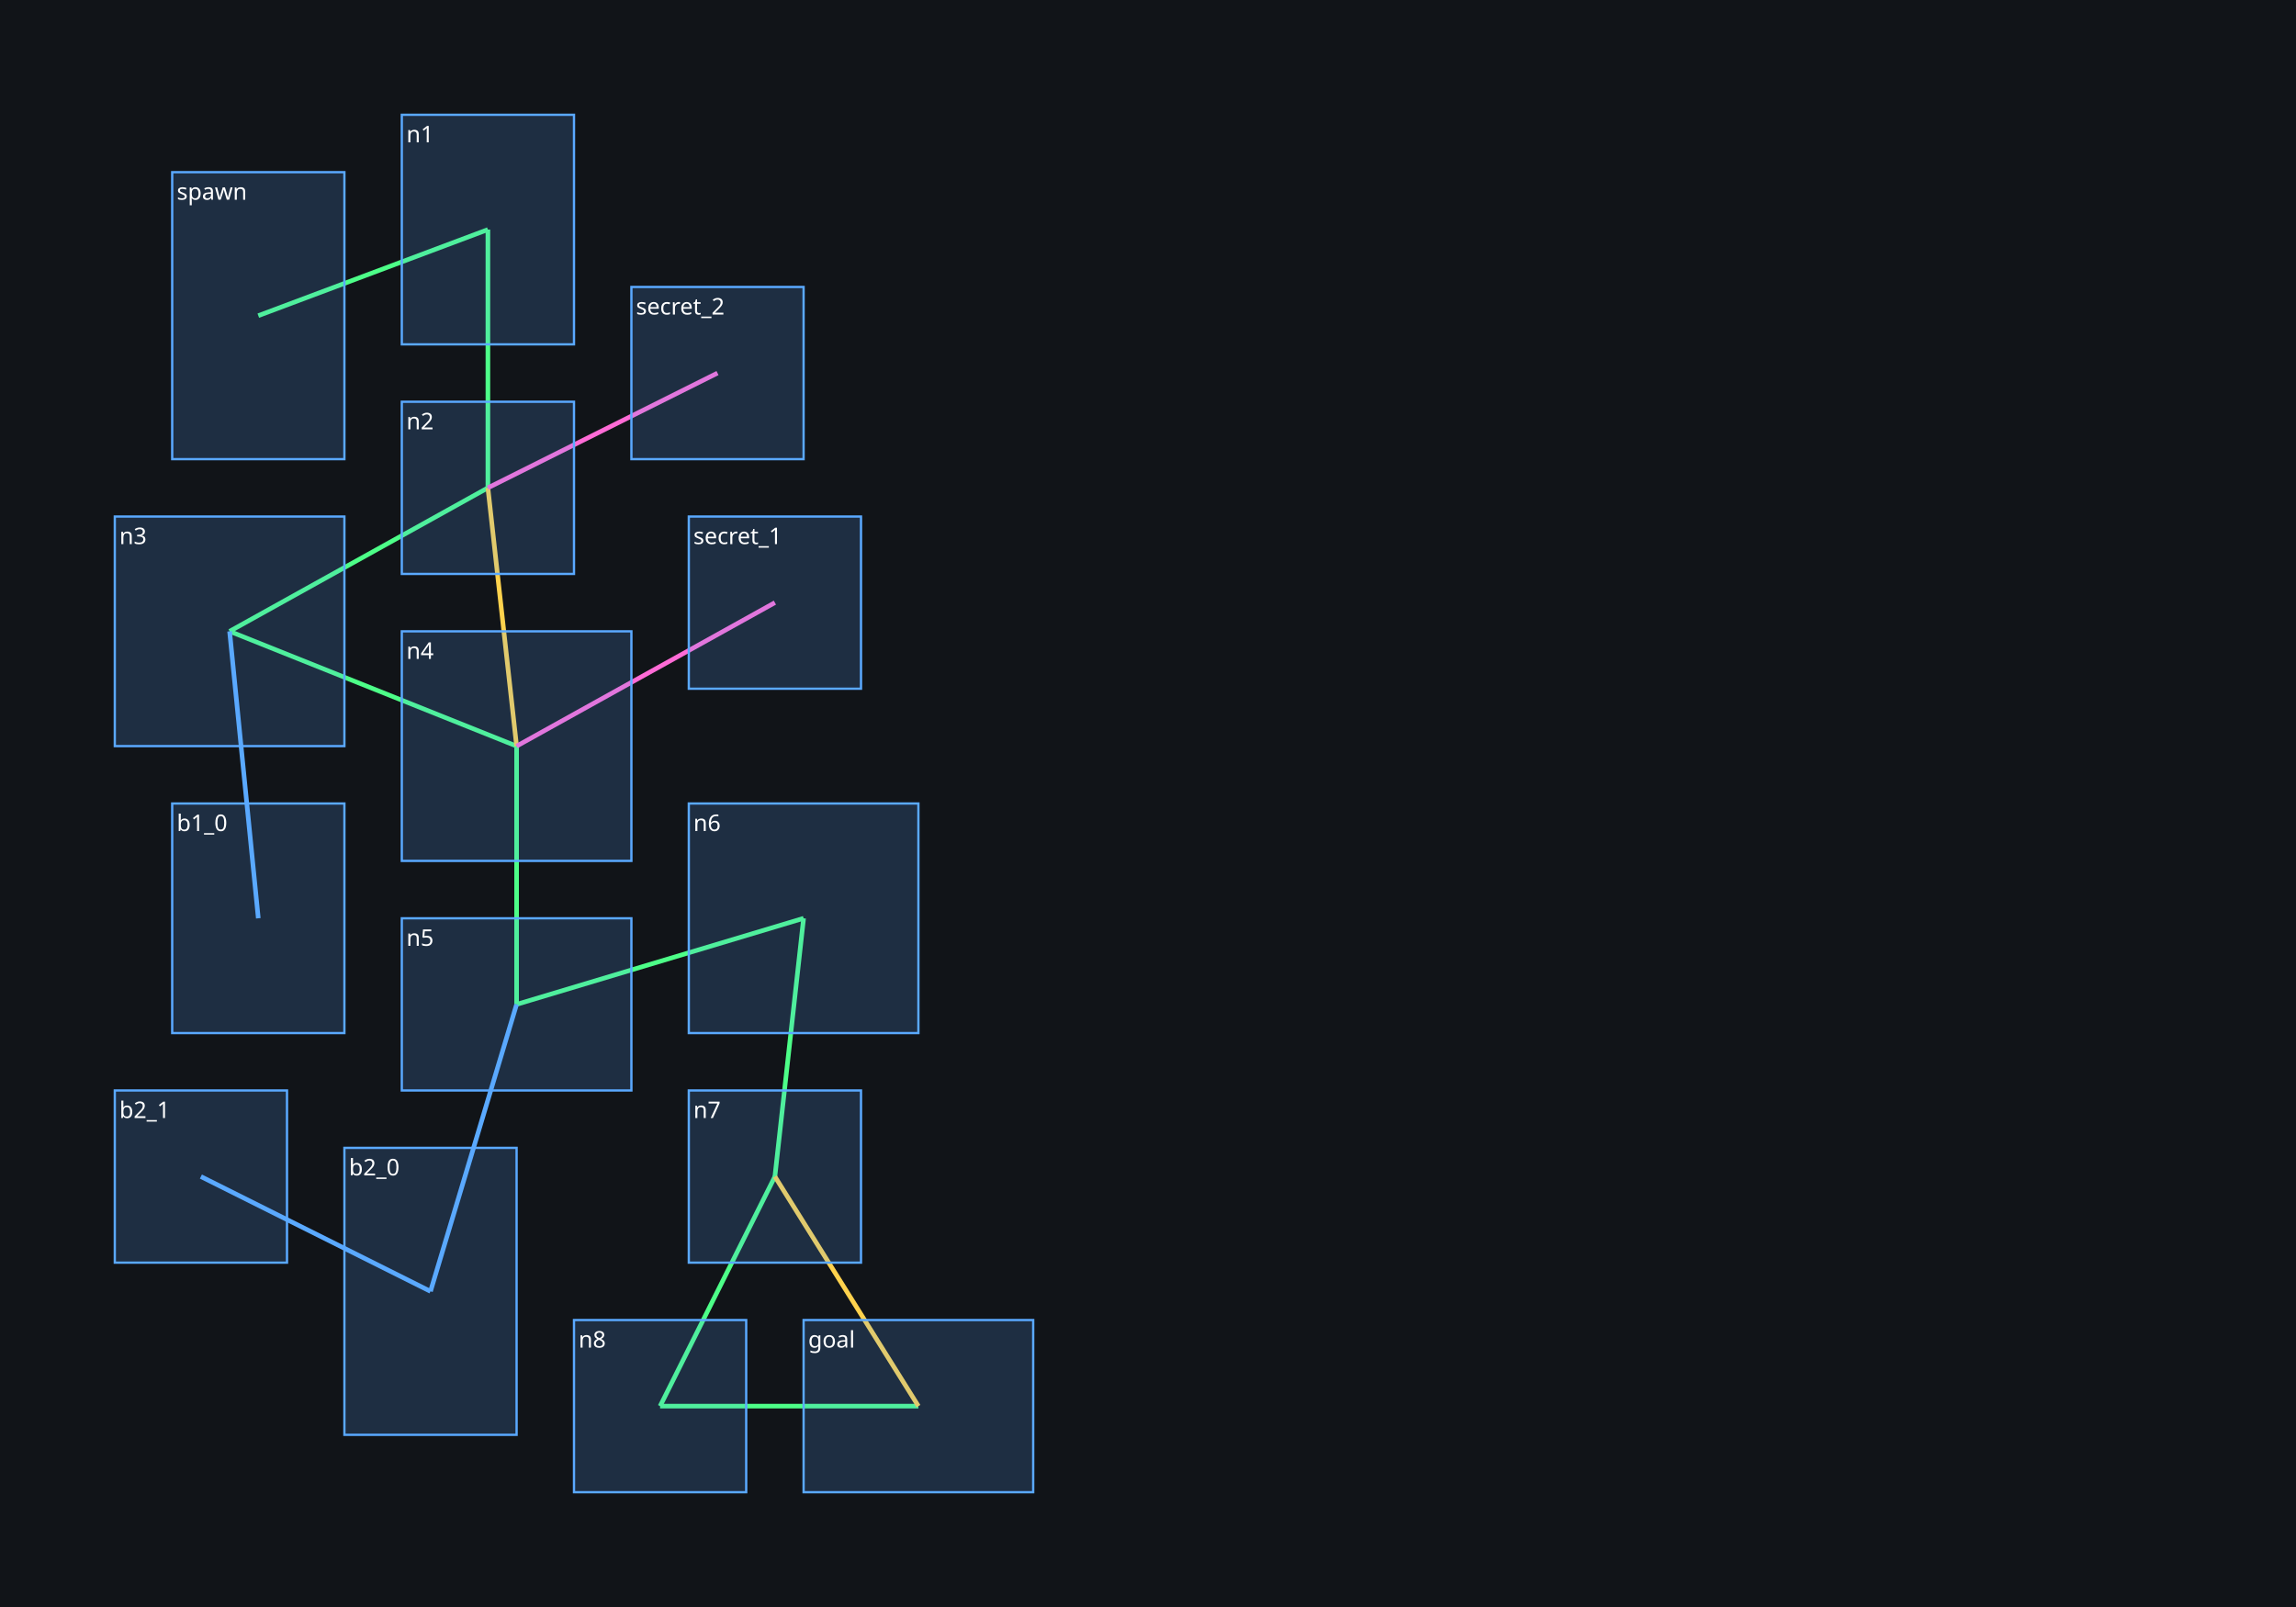
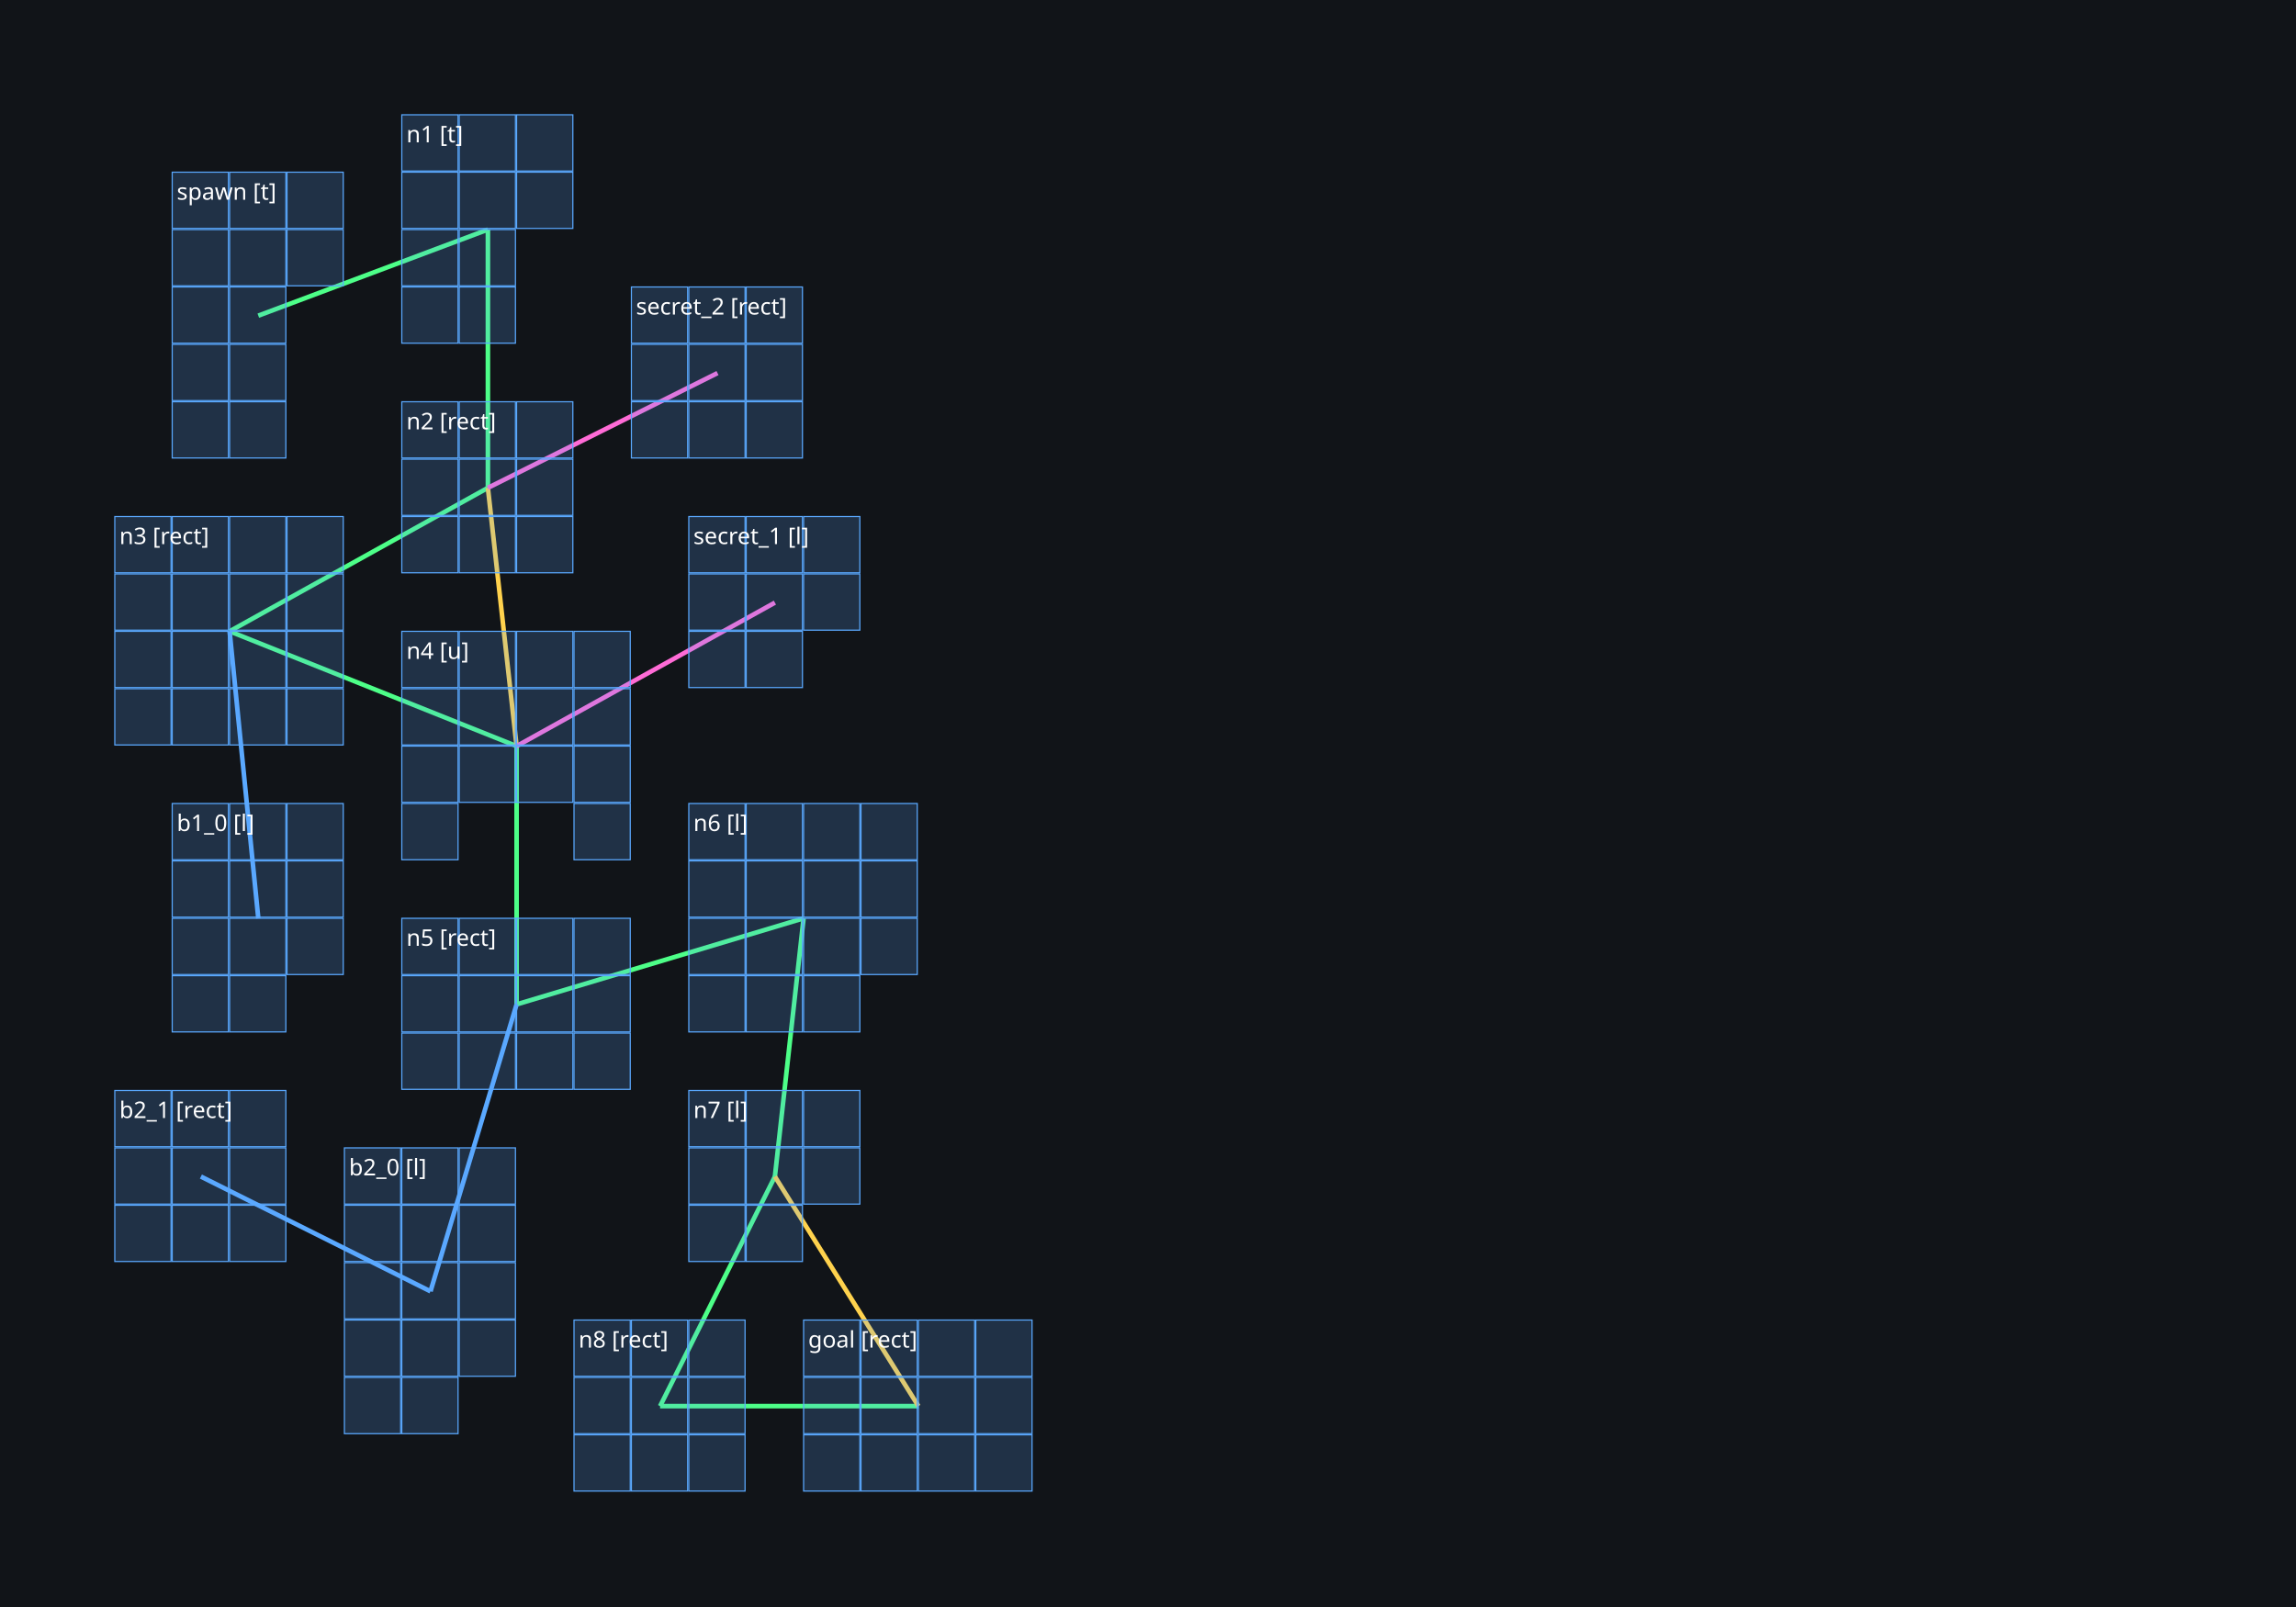
<svg xmlns="http://www.w3.org/2000/svg" width="1000" height="700" viewBox="0 0 1000 700">
  <rect width="100%" height="100%" fill="#111418" />
  <line x1="112.5" y1="137.5" x2="212.5" y2="100.0" stroke="#4dff88" stroke-width="2" />
  <line x1="212.5" y1="100.0" x2="212.5" y2="212.5" stroke="#4dff88" stroke-width="2" />
  <line x1="212.5" y1="212.5" x2="100.0" y2="275.0" stroke="#4dff88" stroke-width="2" />
  <line x1="100.0" y1="275.0" x2="225.0" y2="325.0" stroke="#4dff88" stroke-width="2" />
  <line x1="225.0" y1="325.0" x2="225.0" y2="437.5" stroke="#4dff88" stroke-width="2" />
  <line x1="225.0" y1="437.5" x2="350.0" y2="400.0" stroke="#4dff88" stroke-width="2" />
  <line x1="350.0" y1="400.0" x2="337.5" y2="512.5" stroke="#4dff88" stroke-width="2" />
  <line x1="337.5" y1="512.5" x2="287.5" y2="612.5" stroke="#4dff88" stroke-width="2" />
  <line x1="287.5" y1="612.5" x2="400.0" y2="612.5" stroke="#4dff88" stroke-width="2" />
  <line x1="100.0" y1="275.0" x2="112.5" y2="400.0" stroke="#5aa9ff" stroke-width="2" />
  <line x1="225.0" y1="437.5" x2="187.5" y2="562.5" stroke="#5aa9ff" stroke-width="2" />
  <line x1="187.5" y1="562.5" x2="87.5" y2="512.5" stroke="#5aa9ff" stroke-width="2" />
  <line x1="337.5" y1="512.5" x2="400.0" y2="612.5" stroke="#ffd24d" stroke-width="2" />
  <line x1="212.5" y1="212.5" x2="225.0" y2="325.0" stroke="#ffd24d" stroke-width="2" />
  <line x1="225.0" y1="325.0" x2="337.5" y2="262.5" stroke="#ff6bd6" stroke-width="2" />
  <line x1="212.5" y1="212.5" x2="312.5" y2="162.5" stroke="#ff6bd6" stroke-width="2" />
-   <rect x="75.0" y="75.0" width="75.0" height="125.0" fill="#5aa9ff" fill-opacity="0.18" stroke="#5aa9ff" />
-   <text x="77.0" y="87.0" fill="#fff" font-family="sans-serif" font-size="10">spawn</text>
-   <rect x="175.0" y="50.0" width="75.0" height="100.0" fill="#5aa9ff" fill-opacity="0.18" stroke="#5aa9ff" />
-   <text x="177.0" y="62.0" fill="#fff" font-family="sans-serif" font-size="10">n1</text>
-   <rect x="175.0" y="175.0" width="75.0" height="75.0" fill="#5aa9ff" fill-opacity="0.18" stroke="#5aa9ff" />
-   <text x="177.0" y="187.0" fill="#fff" font-family="sans-serif" font-size="10">n2</text>
-   <rect x="50.0" y="225.0" width="100.0" height="100.0" fill="#5aa9ff" fill-opacity="0.18" stroke="#5aa9ff" />
-   <text x="52.0" y="237.0" fill="#fff" font-family="sans-serif" font-size="10">n3</text>
-   <rect x="175.0" y="275.0" width="100.0" height="100.0" fill="#5aa9ff" fill-opacity="0.18" stroke="#5aa9ff" />
-   <text x="177.0" y="287.0" fill="#fff" font-family="sans-serif" font-size="10">n4</text>
-   <rect x="275.0" y="125.0" width="75.0" height="75.0" fill="#5aa9ff" fill-opacity="0.18" stroke="#5aa9ff" />
-   <text x="277.0" y="137.0" fill="#fff" font-family="sans-serif" font-size="10">secret_2</text>
-   <rect x="75.0" y="350.0" width="75.0" height="100.0" fill="#5aa9ff" fill-opacity="0.18" stroke="#5aa9ff" />
-   <text x="77.0" y="362.0" fill="#fff" font-family="sans-serif" font-size="10">b1_0</text>
-   <rect x="175.0" y="400.0" width="100.0" height="75.0" fill="#5aa9ff" fill-opacity="0.18" stroke="#5aa9ff" />
-   <text x="177.0" y="412.0" fill="#fff" font-family="sans-serif" font-size="10">n5</text>
-   <rect x="300.0" y="225.0" width="75.0" height="75.0" fill="#5aa9ff" fill-opacity="0.18" stroke="#5aa9ff" />
-   <text x="302.0" y="237.0" fill="#fff" font-family="sans-serif" font-size="10">secret_1</text>
-   <rect x="300.0" y="350.0" width="100.0" height="100.0" fill="#5aa9ff" fill-opacity="0.18" stroke="#5aa9ff" />
-   <text x="302.0" y="362.0" fill="#fff" font-family="sans-serif" font-size="10">n6</text>
-   <rect x="150.0" y="500.0" width="75.0" height="125.0" fill="#5aa9ff" fill-opacity="0.18" stroke="#5aa9ff" />
-   <text x="152.0" y="512.0" fill="#fff" font-family="sans-serif" font-size="10">b2_0</text>
-   <rect x="300.0" y="475.0" width="75.0" height="75.0" fill="#5aa9ff" fill-opacity="0.18" stroke="#5aa9ff" />
-   <text x="302.0" y="487.0" fill="#fff" font-family="sans-serif" font-size="10">n7</text>
-   <rect x="50.0" y="475.0" width="75.0" height="75.0" fill="#5aa9ff" fill-opacity="0.18" stroke="#5aa9ff" />
-   <text x="52.0" y="487.0" fill="#fff" font-family="sans-serif" font-size="10">b2_1</text>
-   <rect x="250.0" y="575.0" width="75.0" height="75.0" fill="#5aa9ff" fill-opacity="0.18" stroke="#5aa9ff" />
-   <text x="252.0" y="587.0" fill="#fff" font-family="sans-serif" font-size="10">n8</text>
-   <rect x="350.0" y="575.0" width="100.0" height="75.0" fill="#5aa9ff" fill-opacity="0.18" stroke="#5aa9ff" />
-   <text x="352.0" y="587.0" fill="#fff" font-family="sans-serif" font-size="10">goal</text>
+   <rect x="75.0" y="75.0" width="24.5" height="24.5" fill="#5aa9ff" fill-opacity="0.20" stroke="#5aa9ff" stroke-width="0.5" />
+   <rect x="75.0" y="100.0" width="24.5" height="24.5" fill="#5aa9ff" fill-opacity="0.20" stroke="#5aa9ff" stroke-width="0.5" />
+   <rect x="75.0" y="125.0" width="24.5" height="24.5" fill="#5aa9ff" fill-opacity="0.20" stroke="#5aa9ff" stroke-width="0.5" />
+   <rect x="75.0" y="150.0" width="24.5" height="24.5" fill="#5aa9ff" fill-opacity="0.20" stroke="#5aa9ff" stroke-width="0.5" />
+   <rect x="75.0" y="175.0" width="24.5" height="24.5" fill="#5aa9ff" fill-opacity="0.20" stroke="#5aa9ff" stroke-width="0.5" />
+   <rect x="100.0" y="75.0" width="24.5" height="24.5" fill="#5aa9ff" fill-opacity="0.20" stroke="#5aa9ff" stroke-width="0.5" />
+   <rect x="100.0" y="100.0" width="24.5" height="24.5" fill="#5aa9ff" fill-opacity="0.20" stroke="#5aa9ff" stroke-width="0.5" />
+   <rect x="100.0" y="125.0" width="24.5" height="24.5" fill="#5aa9ff" fill-opacity="0.20" stroke="#5aa9ff" stroke-width="0.5" />
+   <rect x="100.0" y="150.0" width="24.5" height="24.5" fill="#5aa9ff" fill-opacity="0.20" stroke="#5aa9ff" stroke-width="0.5" />
+   <rect x="100.0" y="175.0" width="24.5" height="24.5" fill="#5aa9ff" fill-opacity="0.20" stroke="#5aa9ff" stroke-width="0.5" />
+   <rect x="125.0" y="75.0" width="24.5" height="24.5" fill="#5aa9ff" fill-opacity="0.20" stroke="#5aa9ff" stroke-width="0.5" />
+   <rect x="125.0" y="100.0" width="24.5" height="24.5" fill="#5aa9ff" fill-opacity="0.20" stroke="#5aa9ff" stroke-width="0.5" />
+   <text x="77.0" y="87.0" fill="#fff" font-family="sans-serif" font-size="10">spawn [t]</text>
+   <rect x="175.0" y="50.0" width="24.5" height="24.5" fill="#5aa9ff" fill-opacity="0.20" stroke="#5aa9ff" stroke-width="0.5" />
+   <rect x="175.0" y="75.0" width="24.5" height="24.5" fill="#5aa9ff" fill-opacity="0.20" stroke="#5aa9ff" stroke-width="0.5" />
+   <rect x="175.0" y="100.0" width="24.5" height="24.5" fill="#5aa9ff" fill-opacity="0.20" stroke="#5aa9ff" stroke-width="0.5" />
+   <rect x="175.0" y="125.0" width="24.5" height="24.5" fill="#5aa9ff" fill-opacity="0.20" stroke="#5aa9ff" stroke-width="0.5" />
+   <rect x="200.0" y="50.0" width="24.5" height="24.5" fill="#5aa9ff" fill-opacity="0.20" stroke="#5aa9ff" stroke-width="0.5" />
+   <rect x="200.0" y="75.0" width="24.5" height="24.5" fill="#5aa9ff" fill-opacity="0.20" stroke="#5aa9ff" stroke-width="0.5" />
+   <rect x="200.0" y="100.0" width="24.5" height="24.5" fill="#5aa9ff" fill-opacity="0.20" stroke="#5aa9ff" stroke-width="0.5" />
+   <rect x="200.0" y="125.0" width="24.5" height="24.5" fill="#5aa9ff" fill-opacity="0.20" stroke="#5aa9ff" stroke-width="0.5" />
+   <rect x="225.0" y="50.0" width="24.5" height="24.5" fill="#5aa9ff" fill-opacity="0.20" stroke="#5aa9ff" stroke-width="0.5" />
+   <rect x="225.0" y="75.0" width="24.5" height="24.5" fill="#5aa9ff" fill-opacity="0.20" stroke="#5aa9ff" stroke-width="0.5" />
+   <text x="177.0" y="62.0" fill="#fff" font-family="sans-serif" font-size="10">n1 [t]</text>
+   <rect x="175.0" y="175.0" width="24.5" height="24.5" fill="#5aa9ff" fill-opacity="0.20" stroke="#5aa9ff" stroke-width="0.5" />
+   <rect x="175.0" y="200.0" width="24.5" height="24.5" fill="#5aa9ff" fill-opacity="0.20" stroke="#5aa9ff" stroke-width="0.5" />
+   <rect x="175.0" y="225.0" width="24.5" height="24.5" fill="#5aa9ff" fill-opacity="0.20" stroke="#5aa9ff" stroke-width="0.5" />
+   <rect x="200.0" y="175.0" width="24.5" height="24.5" fill="#5aa9ff" fill-opacity="0.20" stroke="#5aa9ff" stroke-width="0.5" />
+   <rect x="200.0" y="200.0" width="24.5" height="24.5" fill="#5aa9ff" fill-opacity="0.20" stroke="#5aa9ff" stroke-width="0.5" />
+   <rect x="200.0" y="225.0" width="24.5" height="24.5" fill="#5aa9ff" fill-opacity="0.20" stroke="#5aa9ff" stroke-width="0.5" />
+   <rect x="225.0" y="175.0" width="24.5" height="24.5" fill="#5aa9ff" fill-opacity="0.20" stroke="#5aa9ff" stroke-width="0.5" />
+   <rect x="225.0" y="200.0" width="24.5" height="24.5" fill="#5aa9ff" fill-opacity="0.20" stroke="#5aa9ff" stroke-width="0.5" />
+   <rect x="225.0" y="225.0" width="24.5" height="24.5" fill="#5aa9ff" fill-opacity="0.20" stroke="#5aa9ff" stroke-width="0.5" />
+   <text x="177.0" y="187.0" fill="#fff" font-family="sans-serif" font-size="10">n2 [rect]</text>
+   <rect x="50.0" y="225.0" width="24.5" height="24.5" fill="#5aa9ff" fill-opacity="0.20" stroke="#5aa9ff" stroke-width="0.5" />
+   <rect x="50.0" y="250.0" width="24.5" height="24.5" fill="#5aa9ff" fill-opacity="0.20" stroke="#5aa9ff" stroke-width="0.5" />
+   <rect x="50.0" y="275.0" width="24.5" height="24.5" fill="#5aa9ff" fill-opacity="0.20" stroke="#5aa9ff" stroke-width="0.5" />
+   <rect x="50.0" y="300.0" width="24.5" height="24.5" fill="#5aa9ff" fill-opacity="0.20" stroke="#5aa9ff" stroke-width="0.5" />
+   <rect x="75.0" y="225.0" width="24.5" height="24.5" fill="#5aa9ff" fill-opacity="0.20" stroke="#5aa9ff" stroke-width="0.5" />
+   <rect x="75.0" y="250.0" width="24.5" height="24.5" fill="#5aa9ff" fill-opacity="0.20" stroke="#5aa9ff" stroke-width="0.5" />
+   <rect x="75.0" y="275.0" width="24.5" height="24.5" fill="#5aa9ff" fill-opacity="0.20" stroke="#5aa9ff" stroke-width="0.5" />
+   <rect x="75.0" y="300.0" width="24.5" height="24.5" fill="#5aa9ff" fill-opacity="0.20" stroke="#5aa9ff" stroke-width="0.5" />
+   <rect x="100.0" y="225.0" width="24.5" height="24.5" fill="#5aa9ff" fill-opacity="0.20" stroke="#5aa9ff" stroke-width="0.5" />
+   <rect x="100.0" y="250.0" width="24.5" height="24.5" fill="#5aa9ff" fill-opacity="0.20" stroke="#5aa9ff" stroke-width="0.5" />
+   <rect x="100.0" y="275.0" width="24.5" height="24.5" fill="#5aa9ff" fill-opacity="0.20" stroke="#5aa9ff" stroke-width="0.5" />
+   <rect x="100.0" y="300.0" width="24.5" height="24.5" fill="#5aa9ff" fill-opacity="0.20" stroke="#5aa9ff" stroke-width="0.5" />
+   <rect x="125.0" y="225.0" width="24.5" height="24.5" fill="#5aa9ff" fill-opacity="0.20" stroke="#5aa9ff" stroke-width="0.5" />
+   <rect x="125.0" y="250.0" width="24.5" height="24.5" fill="#5aa9ff" fill-opacity="0.20" stroke="#5aa9ff" stroke-width="0.5" />
+   <rect x="125.0" y="275.0" width="24.5" height="24.5" fill="#5aa9ff" fill-opacity="0.20" stroke="#5aa9ff" stroke-width="0.5" />
+   <rect x="125.0" y="300.0" width="24.5" height="24.5" fill="#5aa9ff" fill-opacity="0.20" stroke="#5aa9ff" stroke-width="0.5" />
+   <text x="52.0" y="237.0" fill="#fff" font-family="sans-serif" font-size="10">n3 [rect]</text>
+   <rect x="175.0" y="275.0" width="24.5" height="24.5" fill="#5aa9ff" fill-opacity="0.20" stroke="#5aa9ff" stroke-width="0.5" />
+   <rect x="175.0" y="300.0" width="24.5" height="24.5" fill="#5aa9ff" fill-opacity="0.20" stroke="#5aa9ff" stroke-width="0.5" />
+   <rect x="175.0" y="325.0" width="24.5" height="24.5" fill="#5aa9ff" fill-opacity="0.20" stroke="#5aa9ff" stroke-width="0.5" />
+   <rect x="175.0" y="350.0" width="24.5" height="24.5" fill="#5aa9ff" fill-opacity="0.20" stroke="#5aa9ff" stroke-width="0.5" />
+   <rect x="200.0" y="275.0" width="24.5" height="24.5" fill="#5aa9ff" fill-opacity="0.20" stroke="#5aa9ff" stroke-width="0.5" />
+   <rect x="200.0" y="300.0" width="24.5" height="24.5" fill="#5aa9ff" fill-opacity="0.20" stroke="#5aa9ff" stroke-width="0.5" />
+   <rect x="200.0" y="325.0" width="24.5" height="24.5" fill="#5aa9ff" fill-opacity="0.20" stroke="#5aa9ff" stroke-width="0.5" />
+   <rect x="225.0" y="275.0" width="24.5" height="24.5" fill="#5aa9ff" fill-opacity="0.20" stroke="#5aa9ff" stroke-width="0.5" />
+   <rect x="225.0" y="300.0" width="24.5" height="24.5" fill="#5aa9ff" fill-opacity="0.20" stroke="#5aa9ff" stroke-width="0.5" />
+   <rect x="225.0" y="325.0" width="24.5" height="24.5" fill="#5aa9ff" fill-opacity="0.20" stroke="#5aa9ff" stroke-width="0.5" />
+   <rect x="250.0" y="275.0" width="24.5" height="24.5" fill="#5aa9ff" fill-opacity="0.20" stroke="#5aa9ff" stroke-width="0.5" />
+   <rect x="250.0" y="300.0" width="24.5" height="24.5" fill="#5aa9ff" fill-opacity="0.20" stroke="#5aa9ff" stroke-width="0.5" />
+   <rect x="250.0" y="325.0" width="24.5" height="24.5" fill="#5aa9ff" fill-opacity="0.20" stroke="#5aa9ff" stroke-width="0.5" />
+   <rect x="250.0" y="350.0" width="24.5" height="24.5" fill="#5aa9ff" fill-opacity="0.20" stroke="#5aa9ff" stroke-width="0.5" />
+   <text x="177.0" y="287.0" fill="#fff" font-family="sans-serif" font-size="10">n4 [u]</text>
+   <rect x="275.0" y="125.0" width="24.5" height="24.5" fill="#5aa9ff" fill-opacity="0.20" stroke="#5aa9ff" stroke-width="0.5" />
+   <rect x="275.0" y="150.0" width="24.5" height="24.5" fill="#5aa9ff" fill-opacity="0.20" stroke="#5aa9ff" stroke-width="0.5" />
+   <rect x="275.0" y="175.0" width="24.5" height="24.5" fill="#5aa9ff" fill-opacity="0.20" stroke="#5aa9ff" stroke-width="0.5" />
+   <rect x="300.0" y="125.0" width="24.5" height="24.5" fill="#5aa9ff" fill-opacity="0.20" stroke="#5aa9ff" stroke-width="0.5" />
+   <rect x="300.0" y="150.0" width="24.5" height="24.5" fill="#5aa9ff" fill-opacity="0.20" stroke="#5aa9ff" stroke-width="0.5" />
+   <rect x="300.0" y="175.0" width="24.5" height="24.5" fill="#5aa9ff" fill-opacity="0.20" stroke="#5aa9ff" stroke-width="0.5" />
+   <rect x="325.0" y="125.0" width="24.5" height="24.5" fill="#5aa9ff" fill-opacity="0.20" stroke="#5aa9ff" stroke-width="0.5" />
+   <rect x="325.0" y="150.0" width="24.5" height="24.5" fill="#5aa9ff" fill-opacity="0.20" stroke="#5aa9ff" stroke-width="0.5" />
+   <rect x="325.0" y="175.0" width="24.5" height="24.5" fill="#5aa9ff" fill-opacity="0.20" stroke="#5aa9ff" stroke-width="0.5" />
+   <text x="277.0" y="137.0" fill="#fff" font-family="sans-serif" font-size="10">secret_2 [rect]</text>
+   <rect x="75.0" y="350.0" width="24.5" height="24.5" fill="#5aa9ff" fill-opacity="0.20" stroke="#5aa9ff" stroke-width="0.5" />
+   <rect x="75.0" y="375.0" width="24.5" height="24.5" fill="#5aa9ff" fill-opacity="0.20" stroke="#5aa9ff" stroke-width="0.5" />
+   <rect x="75.0" y="400.0" width="24.5" height="24.5" fill="#5aa9ff" fill-opacity="0.20" stroke="#5aa9ff" stroke-width="0.5" />
+   <rect x="75.0" y="425.0" width="24.5" height="24.5" fill="#5aa9ff" fill-opacity="0.20" stroke="#5aa9ff" stroke-width="0.5" />
+   <rect x="100.0" y="350.0" width="24.5" height="24.5" fill="#5aa9ff" fill-opacity="0.20" stroke="#5aa9ff" stroke-width="0.5" />
+   <rect x="100.0" y="375.0" width="24.5" height="24.5" fill="#5aa9ff" fill-opacity="0.20" stroke="#5aa9ff" stroke-width="0.5" />
+   <rect x="100.0" y="400.0" width="24.5" height="24.5" fill="#5aa9ff" fill-opacity="0.20" stroke="#5aa9ff" stroke-width="0.5" />
+   <rect x="100.0" y="425.0" width="24.5" height="24.5" fill="#5aa9ff" fill-opacity="0.20" stroke="#5aa9ff" stroke-width="0.5" />
+   <rect x="125.0" y="350.0" width="24.5" height="24.5" fill="#5aa9ff" fill-opacity="0.20" stroke="#5aa9ff" stroke-width="0.5" />
+   <rect x="125.0" y="375.0" width="24.5" height="24.5" fill="#5aa9ff" fill-opacity="0.20" stroke="#5aa9ff" stroke-width="0.5" />
+   <rect x="125.0" y="400.0" width="24.5" height="24.5" fill="#5aa9ff" fill-opacity="0.20" stroke="#5aa9ff" stroke-width="0.5" />
+   <text x="77.0" y="362.0" fill="#fff" font-family="sans-serif" font-size="10">b1_0 [l]</text>
+   <rect x="175.0" y="400.0" width="24.5" height="24.5" fill="#5aa9ff" fill-opacity="0.20" stroke="#5aa9ff" stroke-width="0.5" />
+   <rect x="175.0" y="425.0" width="24.5" height="24.5" fill="#5aa9ff" fill-opacity="0.20" stroke="#5aa9ff" stroke-width="0.5" />
+   <rect x="175.0" y="450.0" width="24.5" height="24.5" fill="#5aa9ff" fill-opacity="0.20" stroke="#5aa9ff" stroke-width="0.5" />
+   <rect x="200.0" y="400.0" width="24.5" height="24.5" fill="#5aa9ff" fill-opacity="0.20" stroke="#5aa9ff" stroke-width="0.5" />
+   <rect x="200.0" y="425.0" width="24.5" height="24.5" fill="#5aa9ff" fill-opacity="0.20" stroke="#5aa9ff" stroke-width="0.5" />
+   <rect x="200.0" y="450.0" width="24.5" height="24.5" fill="#5aa9ff" fill-opacity="0.20" stroke="#5aa9ff" stroke-width="0.5" />
+   <rect x="225.0" y="400.0" width="24.5" height="24.5" fill="#5aa9ff" fill-opacity="0.20" stroke="#5aa9ff" stroke-width="0.5" />
+   <rect x="225.0" y="425.0" width="24.5" height="24.5" fill="#5aa9ff" fill-opacity="0.20" stroke="#5aa9ff" stroke-width="0.5" />
+   <rect x="225.0" y="450.0" width="24.5" height="24.5" fill="#5aa9ff" fill-opacity="0.20" stroke="#5aa9ff" stroke-width="0.5" />
+   <rect x="250.0" y="400.0" width="24.5" height="24.5" fill="#5aa9ff" fill-opacity="0.20" stroke="#5aa9ff" stroke-width="0.5" />
+   <rect x="250.0" y="425.0" width="24.5" height="24.5" fill="#5aa9ff" fill-opacity="0.20" stroke="#5aa9ff" stroke-width="0.5" />
+   <rect x="250.0" y="450.0" width="24.5" height="24.5" fill="#5aa9ff" fill-opacity="0.20" stroke="#5aa9ff" stroke-width="0.5" />
+   <text x="177.0" y="412.0" fill="#fff" font-family="sans-serif" font-size="10">n5 [rect]</text>
+   <rect x="300.0" y="225.0" width="24.5" height="24.5" fill="#5aa9ff" fill-opacity="0.20" stroke="#5aa9ff" stroke-width="0.5" />
+   <rect x="300.0" y="250.0" width="24.5" height="24.5" fill="#5aa9ff" fill-opacity="0.20" stroke="#5aa9ff" stroke-width="0.5" />
+   <rect x="300.0" y="275.0" width="24.5" height="24.5" fill="#5aa9ff" fill-opacity="0.20" stroke="#5aa9ff" stroke-width="0.5" />
+   <rect x="325.0" y="225.0" width="24.5" height="24.5" fill="#5aa9ff" fill-opacity="0.20" stroke="#5aa9ff" stroke-width="0.5" />
+   <rect x="325.0" y="250.0" width="24.5" height="24.5" fill="#5aa9ff" fill-opacity="0.20" stroke="#5aa9ff" stroke-width="0.5" />
+   <rect x="325.0" y="275.0" width="24.5" height="24.5" fill="#5aa9ff" fill-opacity="0.20" stroke="#5aa9ff" stroke-width="0.5" />
+   <rect x="350.0" y="225.0" width="24.5" height="24.5" fill="#5aa9ff" fill-opacity="0.20" stroke="#5aa9ff" stroke-width="0.5" />
+   <rect x="350.0" y="250.0" width="24.5" height="24.5" fill="#5aa9ff" fill-opacity="0.20" stroke="#5aa9ff" stroke-width="0.5" />
+   <text x="302.0" y="237.0" fill="#fff" font-family="sans-serif" font-size="10">secret_1 [l]</text>
+   <rect x="300.0" y="350.0" width="24.5" height="24.5" fill="#5aa9ff" fill-opacity="0.20" stroke="#5aa9ff" stroke-width="0.5" />
+   <rect x="300.0" y="375.0" width="24.5" height="24.5" fill="#5aa9ff" fill-opacity="0.20" stroke="#5aa9ff" stroke-width="0.5" />
+   <rect x="300.0" y="400.0" width="24.5" height="24.5" fill="#5aa9ff" fill-opacity="0.20" stroke="#5aa9ff" stroke-width="0.5" />
+   <rect x="300.0" y="425.0" width="24.5" height="24.5" fill="#5aa9ff" fill-opacity="0.20" stroke="#5aa9ff" stroke-width="0.5" />
+   <rect x="325.0" y="350.0" width="24.5" height="24.5" fill="#5aa9ff" fill-opacity="0.20" stroke="#5aa9ff" stroke-width="0.5" />
+   <rect x="325.0" y="375.0" width="24.5" height="24.5" fill="#5aa9ff" fill-opacity="0.20" stroke="#5aa9ff" stroke-width="0.5" />
+   <rect x="325.0" y="400.0" width="24.5" height="24.5" fill="#5aa9ff" fill-opacity="0.20" stroke="#5aa9ff" stroke-width="0.5" />
+   <rect x="325.0" y="425.0" width="24.5" height="24.5" fill="#5aa9ff" fill-opacity="0.20" stroke="#5aa9ff" stroke-width="0.5" />
+   <rect x="350.0" y="350.0" width="24.5" height="24.5" fill="#5aa9ff" fill-opacity="0.20" stroke="#5aa9ff" stroke-width="0.5" />
+   <rect x="350.0" y="375.0" width="24.5" height="24.5" fill="#5aa9ff" fill-opacity="0.20" stroke="#5aa9ff" stroke-width="0.5" />
+   <rect x="350.0" y="400.0" width="24.5" height="24.5" fill="#5aa9ff" fill-opacity="0.20" stroke="#5aa9ff" stroke-width="0.5" />
+   <rect x="350.0" y="425.0" width="24.5" height="24.5" fill="#5aa9ff" fill-opacity="0.20" stroke="#5aa9ff" stroke-width="0.5" />
+   <rect x="375.0" y="350.0" width="24.5" height="24.5" fill="#5aa9ff" fill-opacity="0.20" stroke="#5aa9ff" stroke-width="0.5" />
+   <rect x="375.0" y="375.0" width="24.5" height="24.5" fill="#5aa9ff" fill-opacity="0.20" stroke="#5aa9ff" stroke-width="0.5" />
+   <rect x="375.0" y="400.0" width="24.5" height="24.5" fill="#5aa9ff" fill-opacity="0.20" stroke="#5aa9ff" stroke-width="0.5" />
+   <text x="302.0" y="362.0" fill="#fff" font-family="sans-serif" font-size="10">n6 [l]</text>
+   <rect x="150.0" y="500.0" width="24.5" height="24.5" fill="#5aa9ff" fill-opacity="0.20" stroke="#5aa9ff" stroke-width="0.5" />
+   <rect x="150.0" y="525.0" width="24.5" height="24.5" fill="#5aa9ff" fill-opacity="0.20" stroke="#5aa9ff" stroke-width="0.5" />
+   <rect x="150.0" y="550.0" width="24.5" height="24.5" fill="#5aa9ff" fill-opacity="0.20" stroke="#5aa9ff" stroke-width="0.5" />
+   <rect x="150.0" y="575.0" width="24.5" height="24.5" fill="#5aa9ff" fill-opacity="0.20" stroke="#5aa9ff" stroke-width="0.5" />
+   <rect x="150.0" y="600.0" width="24.5" height="24.5" fill="#5aa9ff" fill-opacity="0.20" stroke="#5aa9ff" stroke-width="0.5" />
+   <rect x="175.0" y="500.0" width="24.5" height="24.5" fill="#5aa9ff" fill-opacity="0.20" stroke="#5aa9ff" stroke-width="0.5" />
+   <rect x="175.0" y="525.0" width="24.5" height="24.5" fill="#5aa9ff" fill-opacity="0.20" stroke="#5aa9ff" stroke-width="0.5" />
+   <rect x="175.0" y="550.0" width="24.5" height="24.5" fill="#5aa9ff" fill-opacity="0.20" stroke="#5aa9ff" stroke-width="0.5" />
+   <rect x="175.0" y="575.0" width="24.5" height="24.5" fill="#5aa9ff" fill-opacity="0.20" stroke="#5aa9ff" stroke-width="0.5" />
+   <rect x="175.0" y="600.0" width="24.5" height="24.5" fill="#5aa9ff" fill-opacity="0.20" stroke="#5aa9ff" stroke-width="0.5" />
+   <rect x="200.0" y="500.0" width="24.5" height="24.5" fill="#5aa9ff" fill-opacity="0.20" stroke="#5aa9ff" stroke-width="0.5" />
+   <rect x="200.0" y="525.0" width="24.5" height="24.5" fill="#5aa9ff" fill-opacity="0.20" stroke="#5aa9ff" stroke-width="0.5" />
+   <rect x="200.0" y="550.0" width="24.5" height="24.5" fill="#5aa9ff" fill-opacity="0.20" stroke="#5aa9ff" stroke-width="0.5" />
+   <rect x="200.0" y="575.0" width="24.5" height="24.5" fill="#5aa9ff" fill-opacity="0.20" stroke="#5aa9ff" stroke-width="0.5" />
+   <text x="152.0" y="512.0" fill="#fff" font-family="sans-serif" font-size="10">b2_0 [l]</text>
+   <rect x="300.0" y="475.0" width="24.5" height="24.5" fill="#5aa9ff" fill-opacity="0.20" stroke="#5aa9ff" stroke-width="0.5" />
+   <rect x="300.0" y="500.0" width="24.5" height="24.5" fill="#5aa9ff" fill-opacity="0.20" stroke="#5aa9ff" stroke-width="0.5" />
+   <rect x="300.0" y="525.0" width="24.5" height="24.5" fill="#5aa9ff" fill-opacity="0.20" stroke="#5aa9ff" stroke-width="0.5" />
+   <rect x="325.0" y="475.0" width="24.5" height="24.5" fill="#5aa9ff" fill-opacity="0.20" stroke="#5aa9ff" stroke-width="0.5" />
+   <rect x="325.0" y="500.0" width="24.5" height="24.5" fill="#5aa9ff" fill-opacity="0.20" stroke="#5aa9ff" stroke-width="0.5" />
+   <rect x="325.0" y="525.0" width="24.5" height="24.5" fill="#5aa9ff" fill-opacity="0.20" stroke="#5aa9ff" stroke-width="0.5" />
+   <rect x="350.0" y="475.0" width="24.5" height="24.5" fill="#5aa9ff" fill-opacity="0.20" stroke="#5aa9ff" stroke-width="0.5" />
+   <rect x="350.0" y="500.0" width="24.5" height="24.5" fill="#5aa9ff" fill-opacity="0.20" stroke="#5aa9ff" stroke-width="0.5" />
+   <text x="302.0" y="487.0" fill="#fff" font-family="sans-serif" font-size="10">n7 [l]</text>
+   <rect x="50.0" y="475.0" width="24.5" height="24.5" fill="#5aa9ff" fill-opacity="0.20" stroke="#5aa9ff" stroke-width="0.5" />
+   <rect x="50.0" y="500.0" width="24.5" height="24.5" fill="#5aa9ff" fill-opacity="0.20" stroke="#5aa9ff" stroke-width="0.5" />
+   <rect x="50.0" y="525.0" width="24.5" height="24.5" fill="#5aa9ff" fill-opacity="0.20" stroke="#5aa9ff" stroke-width="0.5" />
+   <rect x="75.0" y="475.0" width="24.5" height="24.5" fill="#5aa9ff" fill-opacity="0.20" stroke="#5aa9ff" stroke-width="0.5" />
+   <rect x="75.0" y="500.0" width="24.5" height="24.5" fill="#5aa9ff" fill-opacity="0.20" stroke="#5aa9ff" stroke-width="0.5" />
+   <rect x="75.0" y="525.0" width="24.5" height="24.5" fill="#5aa9ff" fill-opacity="0.20" stroke="#5aa9ff" stroke-width="0.5" />
+   <rect x="100.0" y="475.0" width="24.5" height="24.5" fill="#5aa9ff" fill-opacity="0.20" stroke="#5aa9ff" stroke-width="0.5" />
+   <rect x="100.0" y="500.0" width="24.5" height="24.5" fill="#5aa9ff" fill-opacity="0.20" stroke="#5aa9ff" stroke-width="0.5" />
+   <rect x="100.0" y="525.0" width="24.5" height="24.5" fill="#5aa9ff" fill-opacity="0.20" stroke="#5aa9ff" stroke-width="0.5" />
+   <text x="52.0" y="487.0" fill="#fff" font-family="sans-serif" font-size="10">b2_1 [rect]</text>
+   <rect x="250.0" y="575.0" width="24.5" height="24.5" fill="#5aa9ff" fill-opacity="0.20" stroke="#5aa9ff" stroke-width="0.5" />
+   <rect x="250.0" y="600.0" width="24.5" height="24.5" fill="#5aa9ff" fill-opacity="0.20" stroke="#5aa9ff" stroke-width="0.5" />
+   <rect x="250.0" y="625.0" width="24.5" height="24.5" fill="#5aa9ff" fill-opacity="0.20" stroke="#5aa9ff" stroke-width="0.5" />
+   <rect x="275.0" y="575.0" width="24.5" height="24.5" fill="#5aa9ff" fill-opacity="0.20" stroke="#5aa9ff" stroke-width="0.5" />
+   <rect x="275.0" y="600.0" width="24.5" height="24.5" fill="#5aa9ff" fill-opacity="0.20" stroke="#5aa9ff" stroke-width="0.5" />
+   <rect x="275.0" y="625.0" width="24.5" height="24.5" fill="#5aa9ff" fill-opacity="0.20" stroke="#5aa9ff" stroke-width="0.5" />
+   <rect x="300.0" y="575.0" width="24.5" height="24.5" fill="#5aa9ff" fill-opacity="0.20" stroke="#5aa9ff" stroke-width="0.5" />
+   <rect x="300.0" y="600.0" width="24.5" height="24.5" fill="#5aa9ff" fill-opacity="0.20" stroke="#5aa9ff" stroke-width="0.5" />
+   <rect x="300.0" y="625.0" width="24.5" height="24.5" fill="#5aa9ff" fill-opacity="0.20" stroke="#5aa9ff" stroke-width="0.5" />
+   <text x="252.0" y="587.0" fill="#fff" font-family="sans-serif" font-size="10">n8 [rect]</text>
+   <rect x="350.0" y="575.0" width="24.5" height="24.5" fill="#5aa9ff" fill-opacity="0.20" stroke="#5aa9ff" stroke-width="0.5" />
+   <rect x="350.0" y="600.0" width="24.5" height="24.5" fill="#5aa9ff" fill-opacity="0.20" stroke="#5aa9ff" stroke-width="0.5" />
+   <rect x="350.0" y="625.0" width="24.5" height="24.5" fill="#5aa9ff" fill-opacity="0.20" stroke="#5aa9ff" stroke-width="0.5" />
+   <rect x="375.0" y="575.0" width="24.5" height="24.5" fill="#5aa9ff" fill-opacity="0.20" stroke="#5aa9ff" stroke-width="0.5" />
+   <rect x="375.0" y="600.0" width="24.5" height="24.5" fill="#5aa9ff" fill-opacity="0.20" stroke="#5aa9ff" stroke-width="0.5" />
+   <rect x="375.0" y="625.0" width="24.5" height="24.5" fill="#5aa9ff" fill-opacity="0.20" stroke="#5aa9ff" stroke-width="0.5" />
+   <rect x="400.0" y="575.0" width="24.5" height="24.5" fill="#5aa9ff" fill-opacity="0.20" stroke="#5aa9ff" stroke-width="0.5" />
+   <rect x="400.0" y="600.0" width="24.5" height="24.5" fill="#5aa9ff" fill-opacity="0.20" stroke="#5aa9ff" stroke-width="0.5" />
+   <rect x="400.0" y="625.0" width="24.5" height="24.5" fill="#5aa9ff" fill-opacity="0.20" stroke="#5aa9ff" stroke-width="0.5" />
+   <rect x="425.0" y="575.0" width="24.5" height="24.5" fill="#5aa9ff" fill-opacity="0.20" stroke="#5aa9ff" stroke-width="0.5" />
+   <rect x="425.0" y="600.0" width="24.5" height="24.5" fill="#5aa9ff" fill-opacity="0.20" stroke="#5aa9ff" stroke-width="0.5" />
+   <rect x="425.0" y="625.0" width="24.5" height="24.5" fill="#5aa9ff" fill-opacity="0.20" stroke="#5aa9ff" stroke-width="0.5" />
+   <text x="352.0" y="587.0" fill="#fff" font-family="sans-serif" font-size="10">goal [rect]</text>
</svg>
